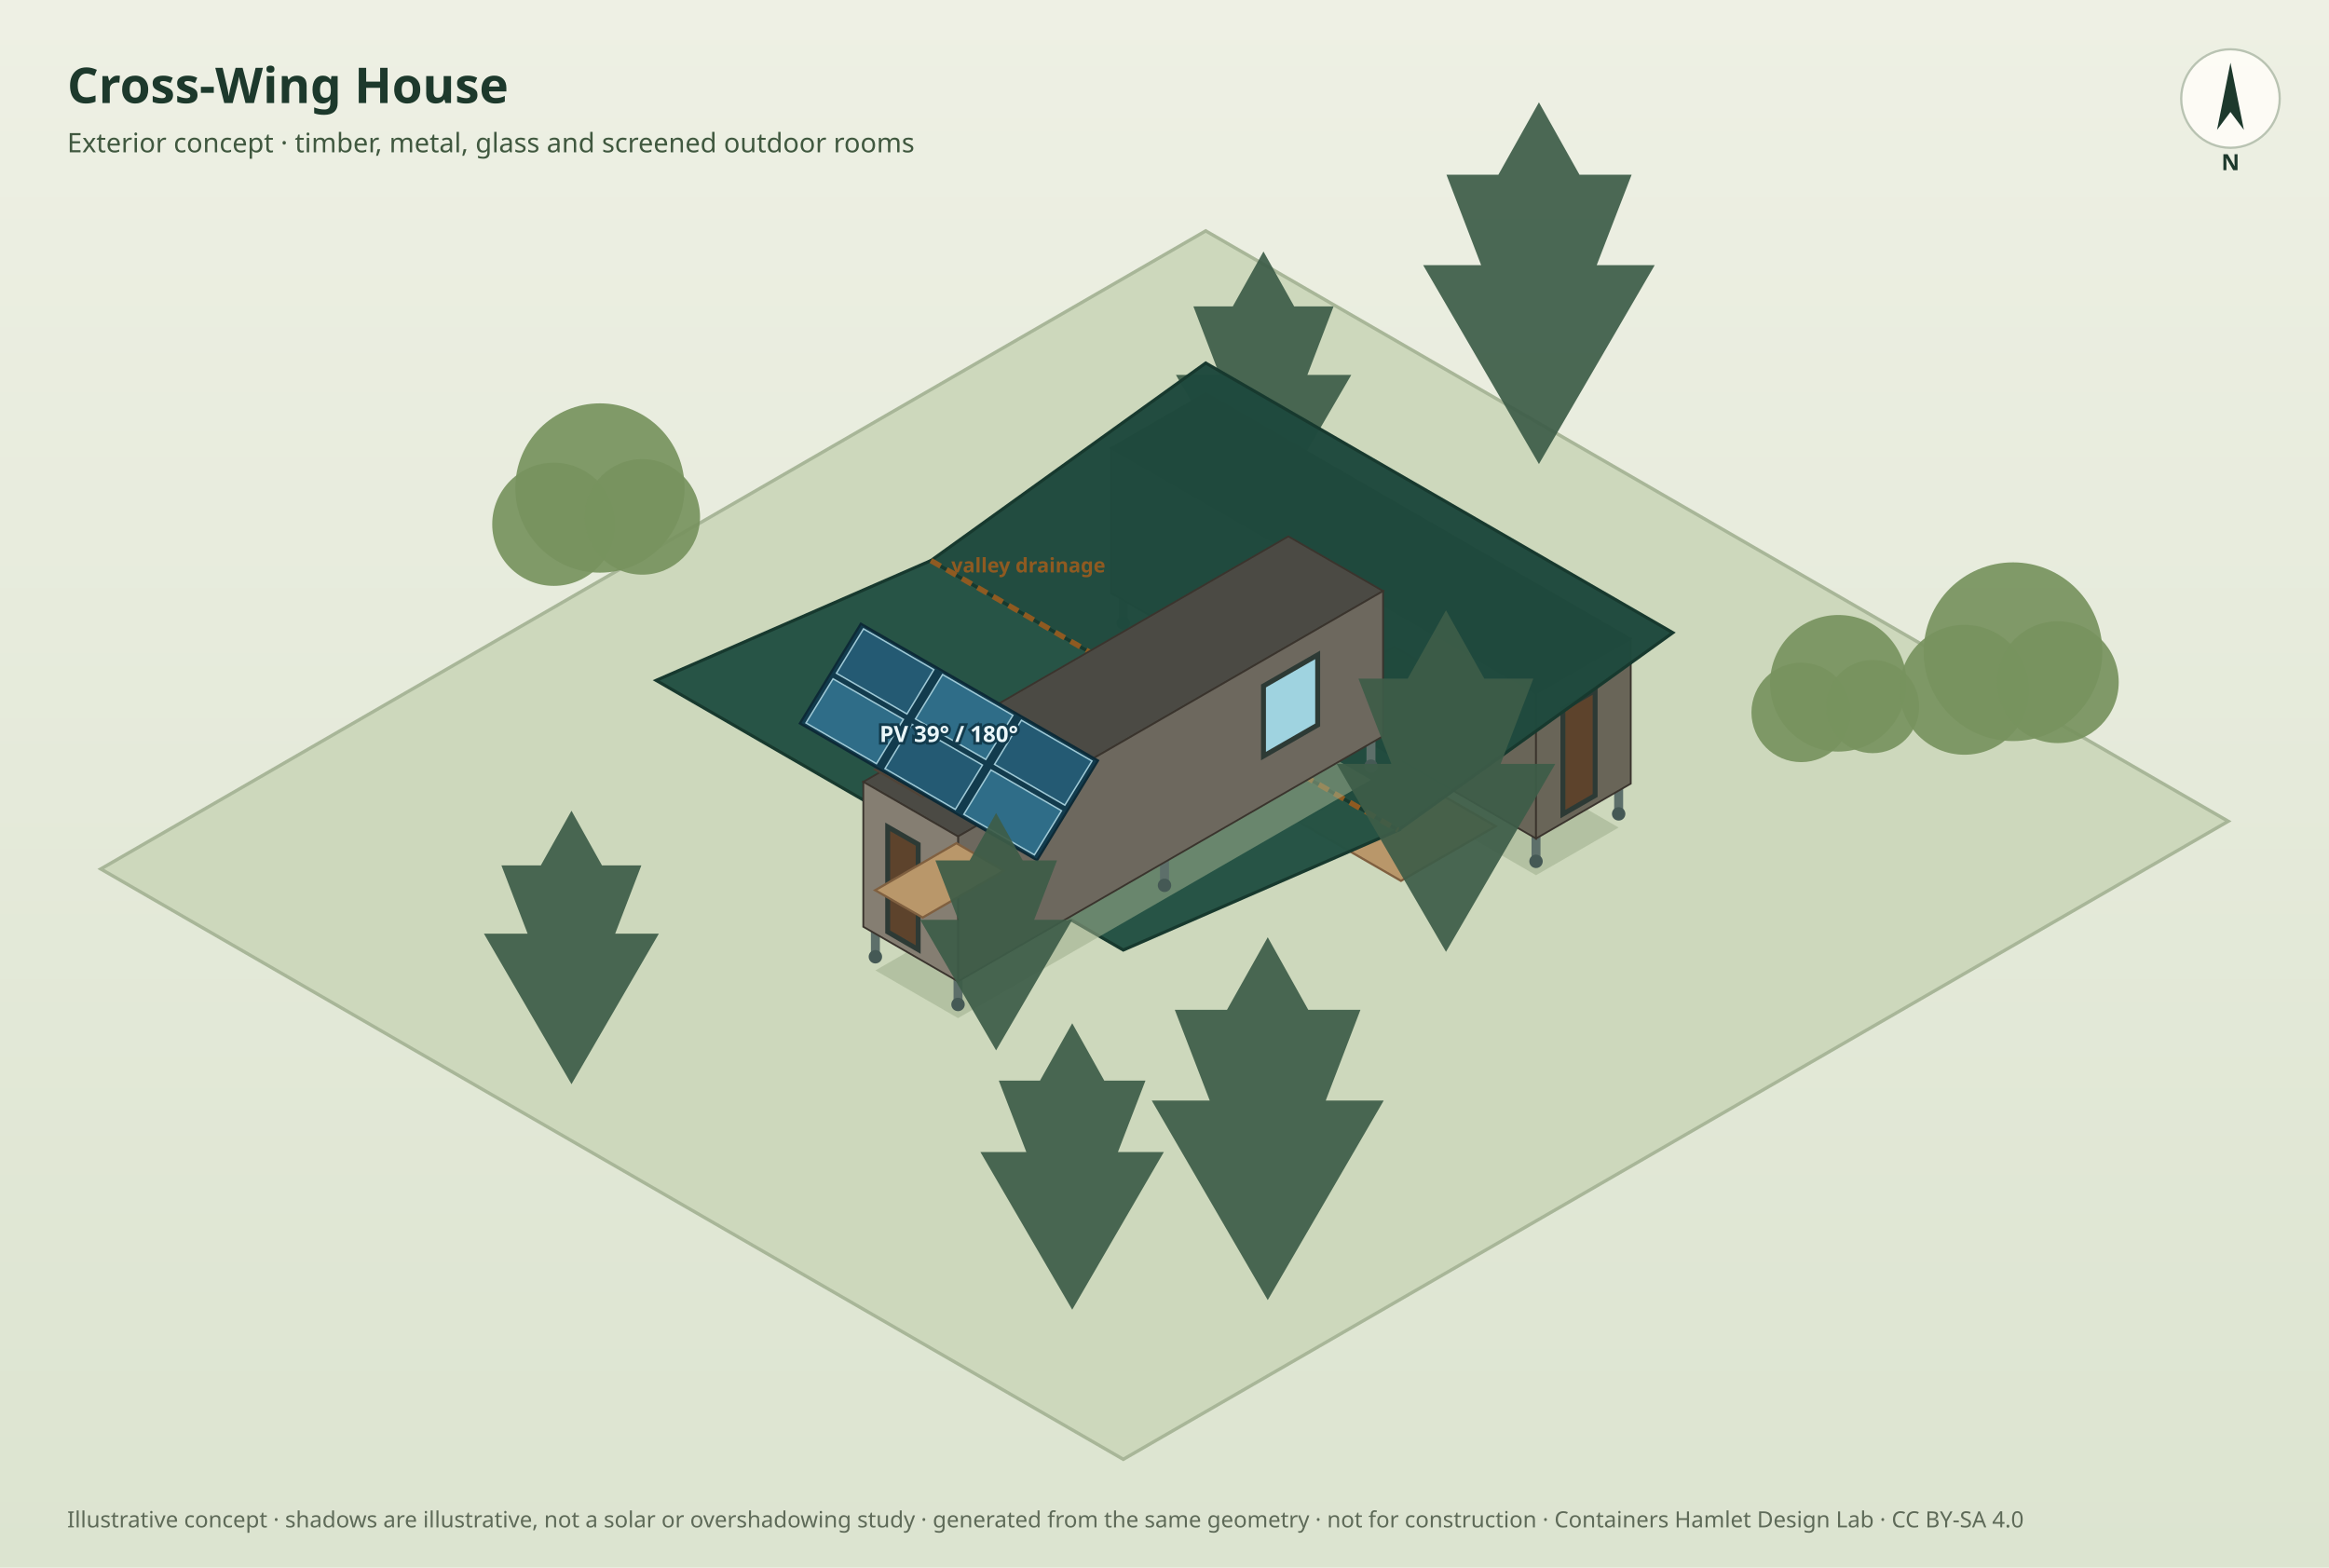
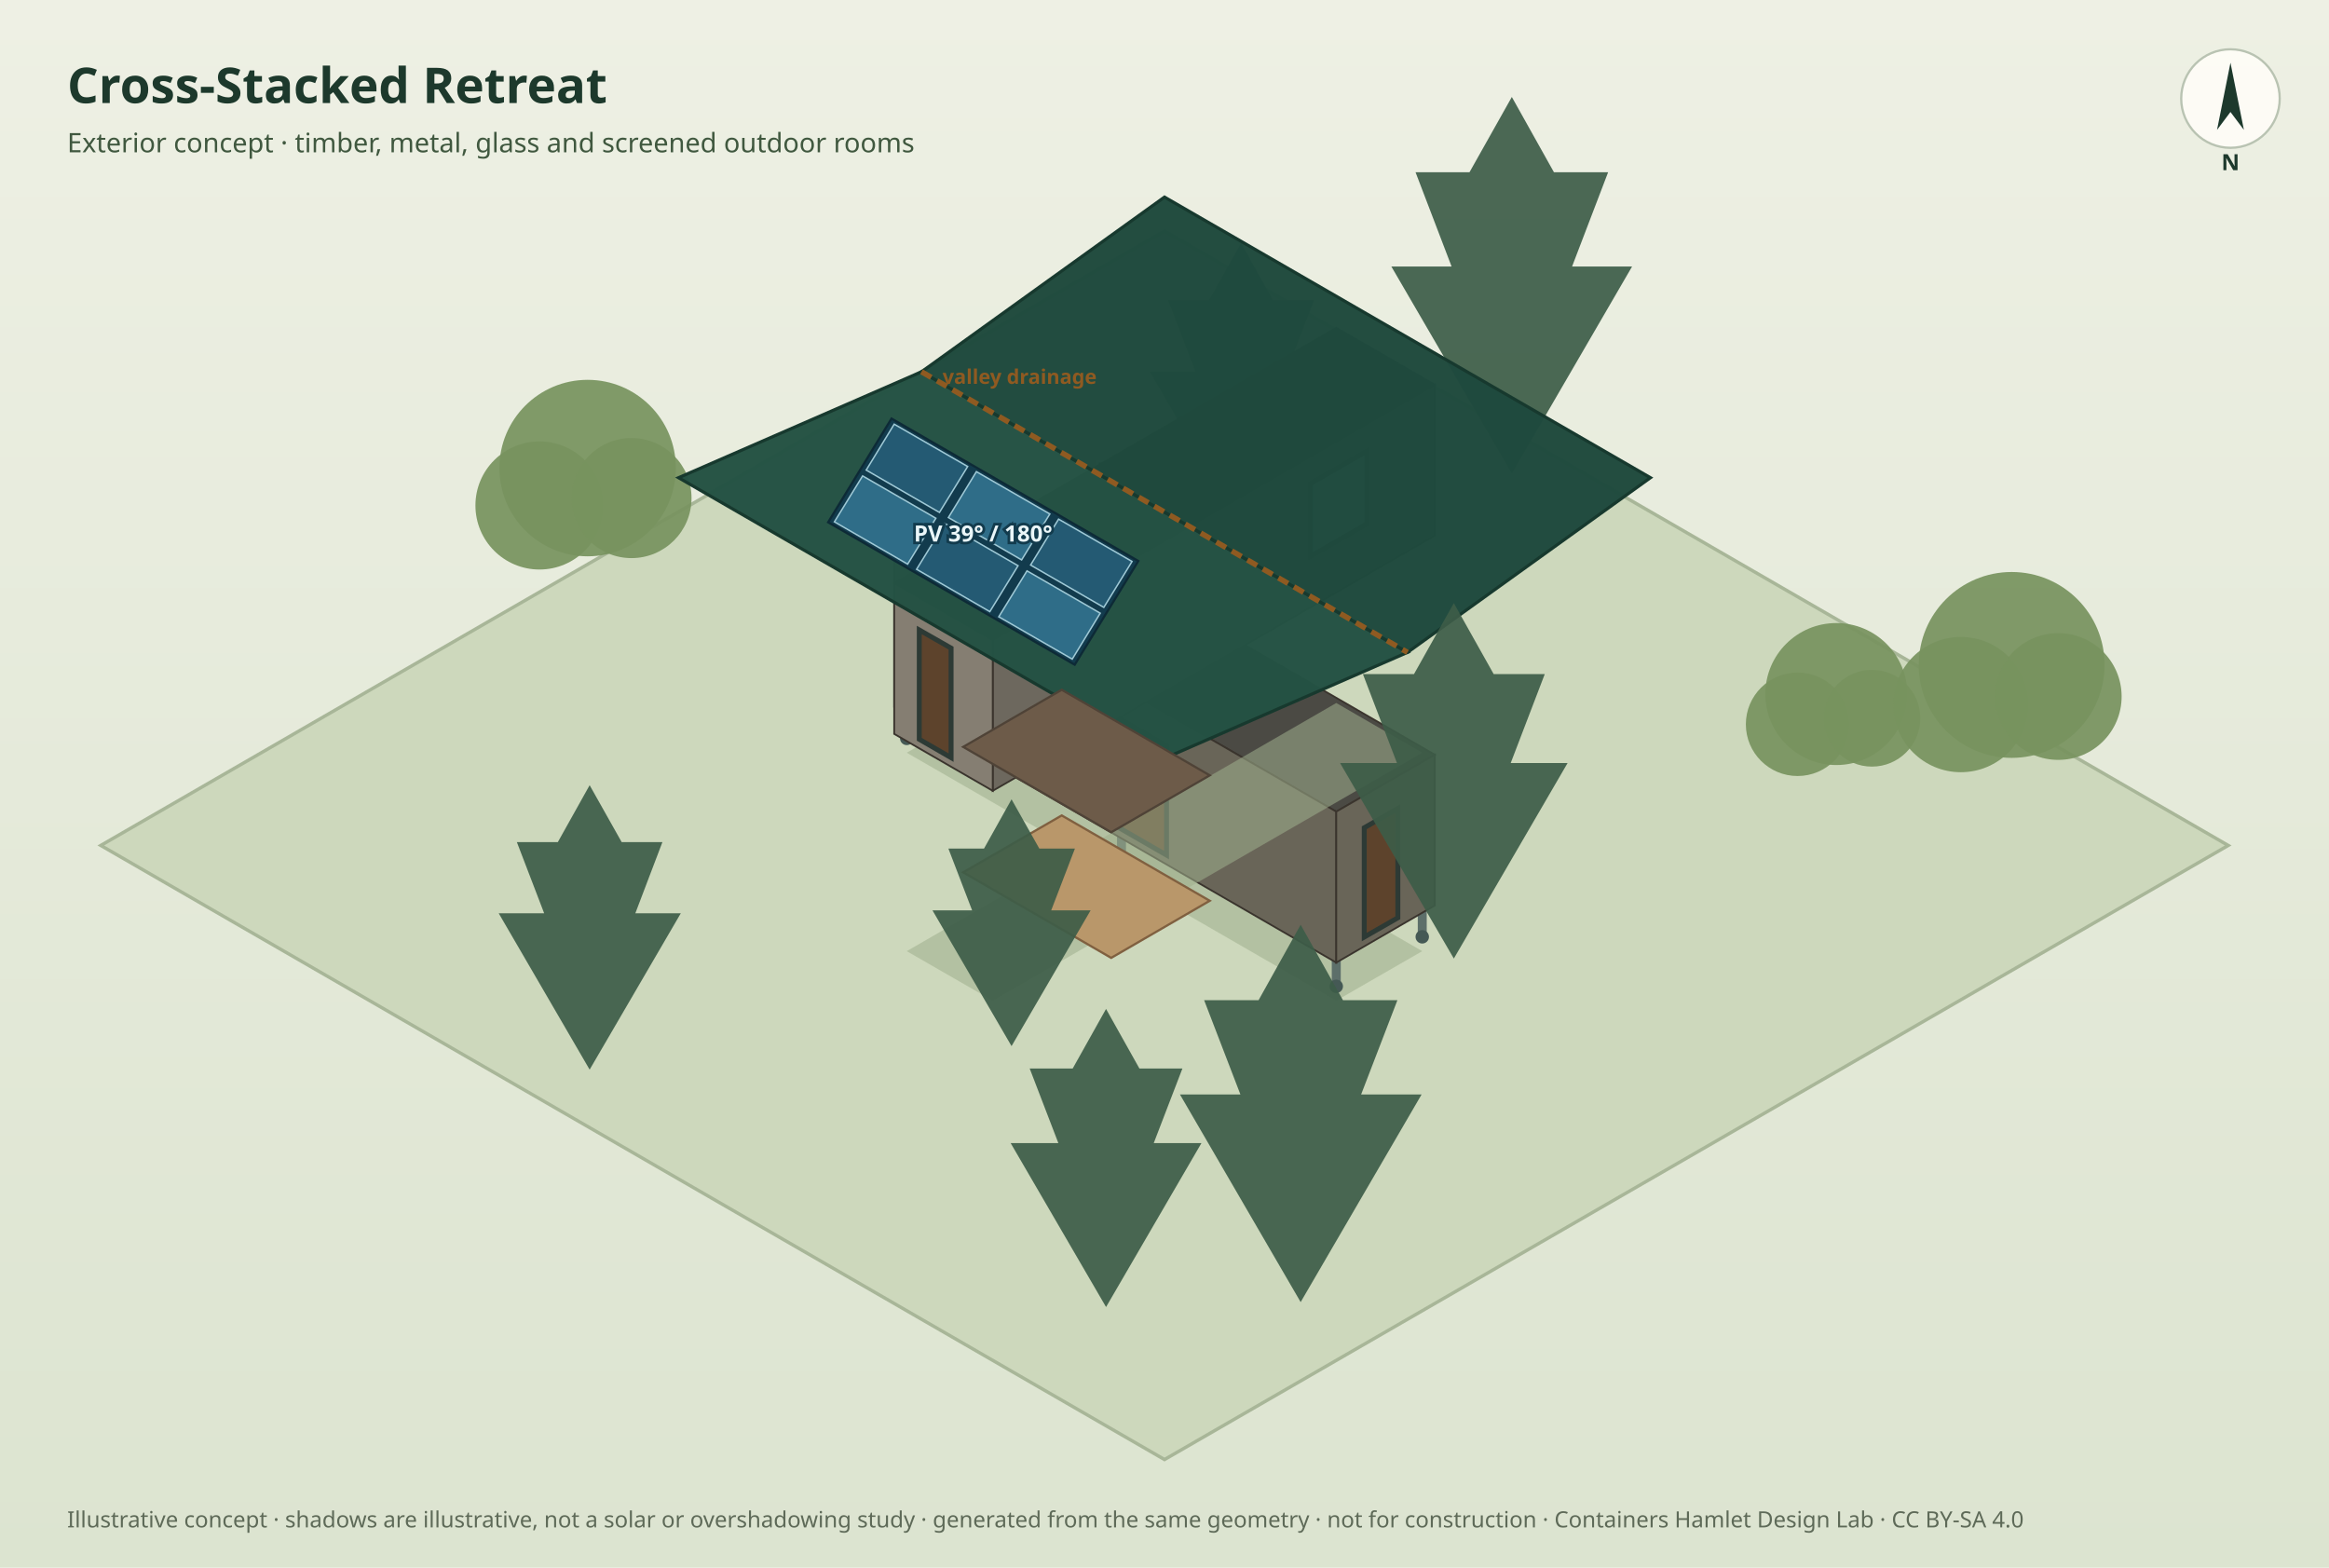
- <svg xmlns="http://www.w3.org/2000/svg" viewBox="0 0 1040 700" role="img" aria-labelledby="concept-hamlet-cross-stacked-retreat-exterior-t concept-hamlet-cross-stacked-retreat-exterior-d" data-plan-scale="17.5" data-plan-width="1040">
+ <svg xmlns="http://www.w3.org/2000/svg" viewBox="0 0 1040 700" role="img" aria-labelledby="concept-hamlet-cross-stacked-retreat-exterior-t concept-hamlet-cross-stacked-retreat-exterior-d" data-plan-scale="18.2" data-plan-width="1040">
  <defs>
    <linearGradient id="concept-hamlet-cross-stacked-retreat-exterior-sky" x1="0" y1="0" x2="0" y2="1">
      <stop offset="0" stop-color="#eef0e4" />
      <stop offset="1" stop-color="#dce4d0" />
    </linearGradient>
  </defs>
  <rect width="1040" height="700" fill="url(#concept-hamlet-cross-stacked-retreat-exterior-sky)" />
-   <path d="M538.4 103.1L995 366.7L501.6 651.6L45 388Z" fill="#cdd8bc" stroke="#a8b698" stroke-width="1.5" />
+   <path d="M520 103.2L995 377.5L520 651.7L45 377.5Z" fill="#cdd8bc" stroke="#a8b698" stroke-width="1.5" />
  <g fill="#78935f" fill-opacity="0.92">
-     <circle cx="820.9" cy="305.1" r="30.5" />
-     <circle cx="804.3" cy="318.1" r="22.2" />
-     <circle cx="836.2" cy="315.5" r="20.8" />
+     <circle cx="820" cy="309.9" r="31.7" />
+     <circle cx="802.7" cy="323.4" r="23.1" />
+     <circle cx="835.9" cy="320.7" r="21.6" />
+   </g>
+   <g fill="#3d5d48" fill-opacity="0.92">
+     <path d="M554.2 235.9L594.9 165.9L574.5 165.9L586.8 134L568.4 134L554.2 108.6L539.9 134L521.6 134L533.8 165.9L513.4 165.9Z" />
+   </g>
+   <g fill="#3d5d48" fill-opacity="0.92">
+     <path d="M675.1 211.4L728.8 119L702 119L718.1 76.9L693.9 76.9L675.1 43.3L656.2 76.9L632.1 76.9L648.2 119L621.3 119Z" />
  </g>
  <g fill="#78935f" fill-opacity="0.92">
-     <circle cx="898.9" cy="291" r="39.9" />
-     <circle cx="877.2" cy="308" r="29" />
-     <circle cx="918.9" cy="304.6" r="27.2" />
+     <circle cx="262.4" cy="209" r="39.4" />
+     <circle cx="240.9" cy="225.7" r="28.6" />
+     <circle cx="282" cy="222.4" r="26.8" />
+   </g>
+   <path d="M443.3 313.9 635.1 424.7 596.7 446.8 404.9 336.1Z" fill="#9eae8d" fill-opacity="0.55" />
+   <line x1="443.3" y1="307.6" x2="443.3" y2="293.6" stroke="#5d6f6a" stroke-width="4" />
+   <circle cx="443.3" cy="307.6" r="3" fill="#455955" />
+   <line x1="635.1" y1="418.3" x2="635.1" y2="404.3" stroke="#5d6f6a" stroke-width="4" />
+   <circle cx="635.1" cy="418.3" r="3" fill="#455955" />
+   <line x1="596.7" y1="440.4" x2="596.7" y2="426.5" stroke="#5d6f6a" stroke-width="4" />
+   <circle cx="596.7" cy="440.4" r="3" fill="#455955" />
+   <line x1="404.9" y1="329.7" x2="404.9" y2="315.7" stroke="#5d6f6a" stroke-width="4" />
+   <circle cx="404.9" cy="329.7" r="3" fill="#455955" />
+   <line x1="539.2" y1="362.9" x2="539.2" y2="349" stroke="#5d6f6a" stroke-width="4" />
+   <circle cx="539.2" cy="362.9" r="3" fill="#455955" />
+   <line x1="500.8" y1="385.1" x2="500.8" y2="371.1" stroke="#5d6f6a" stroke-width="4" />
+   <circle cx="500.8" cy="385.1" r="3" fill="#455955" />
+   <path d="M443.3 223 640.7 337 596.7 362.4 399.3 248.4Z" fill="#4b4a44" stroke="#3a342d" stroke-width="0.8" />
+   <path d="M399.3 315.7 596.7 429.8 596.7 362.4 399.3 248.4Z" fill="#696558" stroke="#3a342d" stroke-width="0.8" />
+   <path d="M640.7 404.3 596.7 429.8 596.7 362.4 640.7 337Z" fill="#696558" stroke="#3a342d" stroke-width="0.8" />
+   <path d="M476.8 356.4 520.9 381.8 520.9 333 476.8 307.6Z" fill="#5d432c" stroke="#2d3a35" stroke-width="2.2" />
+   <path d="M624.2 409.8 609.2 418.4 609.2 369.6 624.2 361Z" fill="#5d432c" stroke="#2d3a35" stroke-width="2.2" />
+   <path d="M635.1 336.1 443.3 446.8 404.9 424.7 596.7 313.9Z" fill="#9eae8d" fill-opacity="0.55" />
+   <text x="520" y="213.7" text-anchor="middle" font-family="system-ui, sans-serif" font-size="10" font-weight="800" fill="#1d392c" stroke="#faf8f2" stroke-width="2.4" paint-order="stroke">M2 · LEVEL 2</text>
+   <path d="M640.7 171.8 443.3 285.8 399.3 260.4 596.7 146.4Z" fill="#4b4a44" stroke="#3a342d" stroke-width="0.8" />
+   <path d="M640.7 239.1 443.3 353.1 443.3 285.8 640.7 171.8Z" fill="#6d685e" stroke="#3a342d" stroke-width="0.8" />
+   <path d="M443.3 353.1 399.3 327.7 399.3 260.4 443.3 285.8Z" fill="#857e72" stroke="#3a342d" stroke-width="0.8" />
+   <path d="M610.4 233.9 585.2 248.4 585.2 215.9 610.4 201.4Z" fill="#9fd3e0" stroke="#2d3a35" stroke-width="2.2" />
+   <path d="M424.7 338.3 410.5 330.1 410.5 281.3 424.7 289.4Z" fill="#5d432c" stroke="#2d3a35" stroke-width="2.2" />
+   <path d="M303 213.3 520 338.6 628.5 291.3 411.5 166Z" fill="#245244" fill-opacity="0.98" stroke="#17392e" stroke-width="1.4" />
+   <path d="M520 88 737 213.3 628.5 291.3 411.5 166Z" fill="#1f4a3d" fill-opacity="0.98" stroke="#17392e" stroke-width="1.4" />
+   <path d="M411.5 166 628.5 291.3" stroke="#8f5a21" stroke-width="2.4" stroke-dasharray="5 3" />
+   <text x="420.9" y="171.4" font-family="system-ui, sans-serif" font-size="9" font-weight="800" fill="#8f5a21">valley drainage</text>
+   <path d="M474.1 364.1 540.2 402.2 496.2 427.7 430.1 389.5Z" fill="#b9976a" stroke="#806040" stroke-width="1" />
+   <path d="M474.1 308 540.2 346.2 496.2 371.6 430.1 333.5Z" fill="#6d5b49" stroke="#4f4337" stroke-width="1" />
+   <path d="M369.8 233.2 479.9 296.8 508.3 250.5 398.1 186.9Z" fill="#123b4d" stroke="#0d2a36" stroke-width="1" />
+   <path d="M372.6 233 405.3 251.9 417.9 231.4 385.2 212.5Z" fill="#2f6d88" stroke="#9fc9d6" stroke-width="0.65" />
+   <path d="M409.3 254.2 442 273.1 454.6 252.6 421.9 233.7Z" fill="#245a73" stroke="#9fc9d6" stroke-width="0.65" />
+   <path d="M446 275.4 478.8 294.3 491.3 273.8 458.6 254.9Z" fill="#2f6d88" stroke="#9fc9d6" stroke-width="0.65" />
+   <path d="M386.8 209.9 419.5 228.8 432.1 208.3 399.3 189.4Z" fill="#245a73" stroke="#9fc9d6" stroke-width="0.65" />
+   <path d="M423.5 231.1 456.2 250 468.8 229.5 436 210.6Z" fill="#2f6d88" stroke="#9fc9d6" stroke-width="0.65" />
+   <path d="M460.2 252.3 492.9 271.2 505.5 250.7 472.7 231.8Z" fill="#245a73" stroke="#9fc9d6" stroke-width="0.65" />
+   <text x="439" y="241.8" text-anchor="middle" font-family="system-ui, sans-serif" font-size="10" font-weight="800" fill="#eaf6f9" stroke="#123b4d" stroke-width="2.4" paint-order="stroke">PV 39° / 180°</text>
+   <g fill="#3d5d48" fill-opacity="0.92">
+     <path d="M451.7 467.1L487 406.5L469.4 406.5L480 378.9L464.1 378.9L451.7 356.9L439.4 378.9L423.5 378.9L434.1 406.5L416.4 406.5Z" />
  </g>
  <g fill="#3d5d48" fill-opacity="0.92">
-     <path d="M564.2 234.7L603.4 167.4L583.8 167.4L595.5 136.8L577.9 136.8L564.2 112.3L550.5 136.8L532.9 136.8L544.6 167.4L525.1 167.4Z" />
+     <path d="M580.8 581.4L634.8 488.7L607.8 488.7L624 446.6L599.7 446.6L580.8 412.9L562 446.6L537.7 446.6L553.9 488.7L526.9 488.7Z" />
+   </g>
+   <g fill="#78935f" fill-opacity="0.92">
+     <circle cx="898.3" cy="296.9" r="41.5" />
+     <circle cx="875.6" cy="314.6" r="30.2" />
+     <circle cx="919.1" cy="311" r="28.3" />
  </g>
  <g fill="#3d5d48" fill-opacity="0.92">
-     <path d="M687.2 207.2L738.9 118.4L713 118.4L728.6 78L705.3 78L687.2 45.7L669.1 78L645.9 78L661.4 118.4L635.5 118.4Z" />
-   </g>
-   <g fill="#78935f" fill-opacity="0.92">
-     <circle cx="267.9" cy="217.9" r="37.8" />
-     <circle cx="247.3" cy="234.1" r="27.5" />
-     <circle cx="286.8" cy="230.8" r="25.8" />
-   </g>
-   <path d="M538.4 263 722.8 369.5 685.9 390.8 501.6 284.3Z" fill="#9eae8d" fill-opacity="0.55" />
-   <line x1="538.4" y1="256.9" x2="538.4" y2="243.5" stroke="#5d6f6a" stroke-width="4" />
-   <circle cx="538.4" cy="256.9" r="3" fill="#455955" />
-   <line x1="722.8" y1="363.4" x2="722.8" y2="349.9" stroke="#5d6f6a" stroke-width="4" />
-   <circle cx="722.8" cy="363.4" r="3" fill="#455955" />
-   <line x1="685.9" y1="384.6" x2="685.9" y2="371.2" stroke="#5d6f6a" stroke-width="4" />
-   <circle cx="685.9" cy="384.6" r="3" fill="#455955" />
-   <line x1="501.6" y1="278.2" x2="501.6" y2="264.8" stroke="#5d6f6a" stroke-width="4" />
-   <circle cx="501.6" cy="278.2" r="3" fill="#455955" />
-   <line x1="630.6" y1="310.1" x2="630.6" y2="296.7" stroke="#5d6f6a" stroke-width="4" />
-   <circle cx="630.6" cy="310.1" r="3" fill="#455955" />
-   <line x1="593.8" y1="331.4" x2="593.8" y2="318" stroke="#5d6f6a" stroke-width="4" />
-   <circle cx="593.8" cy="331.4" r="3" fill="#455955" />
-   <path d="M538.4 175.6 728.2 285.2 685.9 309.6 496.1 200.1Z" fill="#4b4a44" stroke="#3a342d" stroke-width="0.8" />
-   <path d="M496.1 264.8 685.9 374.4 685.9 309.6 496.1 200.1Z" fill="#696558" stroke="#3a342d" stroke-width="0.8" />
-   <path d="M728.2 349.9 685.9 374.4 685.9 309.6 728.2 285.2Z" fill="#696558" stroke="#3a342d" stroke-width="0.8" />
-   <path d="M570.7 303.9 613 328.3 613 281.4 570.7 256.9Z" fill="#5d432c" stroke="#2d3a35" stroke-width="2.2" />
-   <path d="M712.3 355.2 697.9 363.5 697.9 316.6 712.3 308.3Z" fill="#5d432c" stroke="#2d3a35" stroke-width="2.2" />
-   <path d="M622.5 342.7 667.9 368.9 625.6 393.3 580.2 367.1Z" fill="#b9976a" stroke="#806040" stroke-width="1" />
-   <path d="M622.5 288.8 667.9 315 625.6 339.5 580.2 313.3Z" fill="#6d5b49" stroke="#4f4337" stroke-width="1" />
-   <path d="M293 303.8 501.6 424.2 624.3 370.7 415.7 250.3Z" fill="#245244" fill-opacity="0.98" stroke="#17392e" stroke-width="1.4" />
-   <path d="M538.4 162.1 747 282.5 624.3 370.7 415.7 250.3Z" fill="#1f4a3d" fill-opacity="0.98" stroke="#17392e" stroke-width="1.4" />
-   <path d="M415.7 250.3 624.3 370.7" stroke="#8f5a21" stroke-width="2.4" stroke-dasharray="5 3" />
-   <text x="424.8" y="255.6" font-family="system-ui, sans-serif" font-size="9" font-weight="800" fill="#8f5a21">valley drainage</text>
-   <path d="M612.2 348.2 427.8 454.6 390.9 433.3 575.3 326.9Z" fill="#9eae8d" fill-opacity="0.55" />
-   <line x1="612.2" y1="342.1" x2="612.2" y2="328.7" stroke="#5d6f6a" stroke-width="4" />
-   <circle cx="612.2" cy="342.1" r="3" fill="#455955" />
-   <line x1="427.8" y1="448.5" x2="427.8" y2="435.1" stroke="#5d6f6a" stroke-width="4" />
-   <circle cx="427.8" cy="448.5" r="3" fill="#455955" />
-   <line x1="390.9" y1="427.2" x2="390.9" y2="413.8" stroke="#5d6f6a" stroke-width="4" />
-   <circle cx="390.9" cy="427.2" r="3" fill="#455955" />
-   <line x1="575.3" y1="320.8" x2="575.3" y2="307.4" stroke="#5d6f6a" stroke-width="4" />
-   <circle cx="575.3" cy="320.8" r="3" fill="#455955" />
-   <line x1="520" y1="395.3" x2="520" y2="381.9" stroke="#5d6f6a" stroke-width="4" />
-   <circle cx="520" cy="395.3" r="3" fill="#455955" />
-   <line x1="483.1" y1="374" x2="483.1" y2="360.6" stroke="#5d6f6a" stroke-width="4" />
-   <circle cx="483.1" cy="374" r="3" fill="#455955" />
-   <path d="M617.6 263.9 427.8 373.5 385.5 349.1 575.3 239.5Z" fill="#4b4a44" stroke="#3a342d" stroke-width="0.8" />
-   <path d="M617.6 328.7 427.8 438.2 427.8 373.5 617.6 263.9Z" fill="#6d685e" stroke="#3a342d" stroke-width="0.8" />
-   <path d="M427.8 438.2 385.5 413.8 385.5 349.1 427.8 373.5Z" fill="#857e72" stroke="#3a342d" stroke-width="0.8" />
-   <path d="M588.4 323.7 564.2 337.6 564.2 306.3 588.4 292.4Z" fill="#9fd3e0" stroke="#2d3a35" stroke-width="2.2" />
-   <path d="M410 424 396.4 416.1 396.4 369.2 410 377Z" fill="#5d432c" stroke="#2d3a35" stroke-width="2.2" />
-   <path d="M448.3 388.8 412 409.7 390.8 397.5 427.1 376.5Z" fill="#b9976a" stroke="#806040" stroke-width="1" />
-   <path d="M448.3 334.9 412 355.8 390.8 343.6 427.1 322.7Z" fill="#6d5b49" stroke="#4f4337" stroke-width="1" />
-   <path d="M357.2 323 463.1 384.1 490.3 339.6 384.4 278.5Z" fill="#123b4d" stroke="#0d2a36" stroke-width="1" />
-   <path d="M359.9 322.8 391.4 341 403.4 321.2 372 303.1Z" fill="#2f6d88" stroke="#9fc9d6" stroke-width="0.65" />
-   <path d="M395.2 343.2 426.6 361.4 438.7 341.6 407.2 323.4Z" fill="#245a73" stroke="#9fc9d6" stroke-width="0.65" />
-   <path d="M430.4 363.6 461.9 381.7 474 362 442.5 343.8Z" fill="#2f6d88" stroke="#9fc9d6" stroke-width="0.65" />
-   <path d="M373.5 300.6 405 318.8 417 299 385.6 280.8Z" fill="#245a73" stroke="#9fc9d6" stroke-width="0.65" />
-   <path d="M408.8 321 440.2 339.1 452.3 319.4 420.9 301.2Z" fill="#2f6d88" stroke="#9fc9d6" stroke-width="0.65" />
-   <path d="M444.1 341.3 475.5 359.5 487.6 339.8 456.1 321.6Z" fill="#245a73" stroke="#9fc9d6" stroke-width="0.65" />
-   <text x="423.7" y="331.3" text-anchor="middle" font-family="system-ui, sans-serif" font-size="10" font-weight="800" fill="#eaf6f9" stroke="#123b4d" stroke-width="2.4" paint-order="stroke">PV 39° / 180°</text>
-   <g fill="#3d5d48" fill-opacity="0.92">
-     <path d="M444.8 469L478.8 410.7L461.8 410.7L472 384.2L456.7 384.2L444.8 363L433 384.2L417.7 384.2L427.9 410.7L410.9 410.7Z" />
+     <path d="M263.3 477.6L304 407.8L283.7 407.8L295.8 376L277.6 376L263.3 350.6L249.1 376L230.8 376L243 407.8L222.7 407.8Z" />
  </g>
  <g fill="#3d5d48" fill-opacity="0.92">
-     <path d="M566.1 580.5L617.9 491.4L592 491.4L607.5 450.9L584.2 450.9L566.1 418.5L547.9 450.9L524.6 450.9L540.2 491.4L514.3 491.4Z" />
+     <path d="M493.9 583.6L536.5 510.4L515.2 510.4L528 477.1L508.8 477.1L493.9 450.5L479 477.1L459.8 477.1L472.6 510.4L451.3 510.4Z" />
  </g>
  <g fill="#3d5d48" fill-opacity="0.92">
-     <path d="M255.2 484.1L294.2 416.9L274.7 416.9L286.4 386.4L268.8 386.4L255.2 362L241.5 386.4L223.9 386.4L235.6 416.9L216.1 416.9Z" />
+     <path d="M649.2 428L700 340.7L674.6 340.7L689.8 301L667 301L649.2 269.3L631.4 301L608.6 301L623.8 340.7L598.4 340.7Z" />
  </g>
-   <g fill="#3d5d48" fill-opacity="0.92">
-     <path d="M478.8 584.8L519.7 514.4L499.2 514.4L511.5 482.5L493.1 482.5L478.8 456.9L464.4 482.5L446 482.5L458.3 514.4L437.8 514.4Z" />
-   </g>
-   <g fill="#3d5d48" fill-opacity="0.92">
-     <path d="M645.7 425L694.5 341.1L670.1 341.1L684.7 303L662.8 303L645.7 272.5L628.6 303L606.6 303L621.3 341.1L596.9 341.1Z" />
-   </g>
-   <text x="30" y="46" font-family="system-ui, sans-serif" font-size="22" font-weight="800" fill="#1d392c">Cross-Wing House</text>
+   <text x="30" y="46" font-family="system-ui, sans-serif" font-size="22" font-weight="800" fill="#1d392c">Cross-Stacked Retreat</text>
  <text x="30" y="68" font-family="system-ui, sans-serif" font-size="12" fill="#40583f">Exterior concept · timber, metal, glass and screened outdoor rooms</text>
  <g aria-hidden="true">
    <circle cx="996" cy="44" r="22" fill="#fffdf7" fill-opacity="0.9" stroke="#b9c3b2" />
    <path d="M996 28l6 30l-6 -8l-6 8z" fill="#1d392c" />
    <text x="996" y="76" text-anchor="middle" font-size="10" font-weight="700" font-family="system-ui, sans-serif" fill="#1d392c">N</text>
  </g>
  <text x="30" y="682" font-family="system-ui, sans-serif" font-size="10" fill="#5e6a58">Illustrative concept · shadows are illustrative, not a solar or overshadowing study · generated from the same geometry · not for construction · Containers Hamlet Design Lab · CC BY-SA 4.0</text>
</svg>
